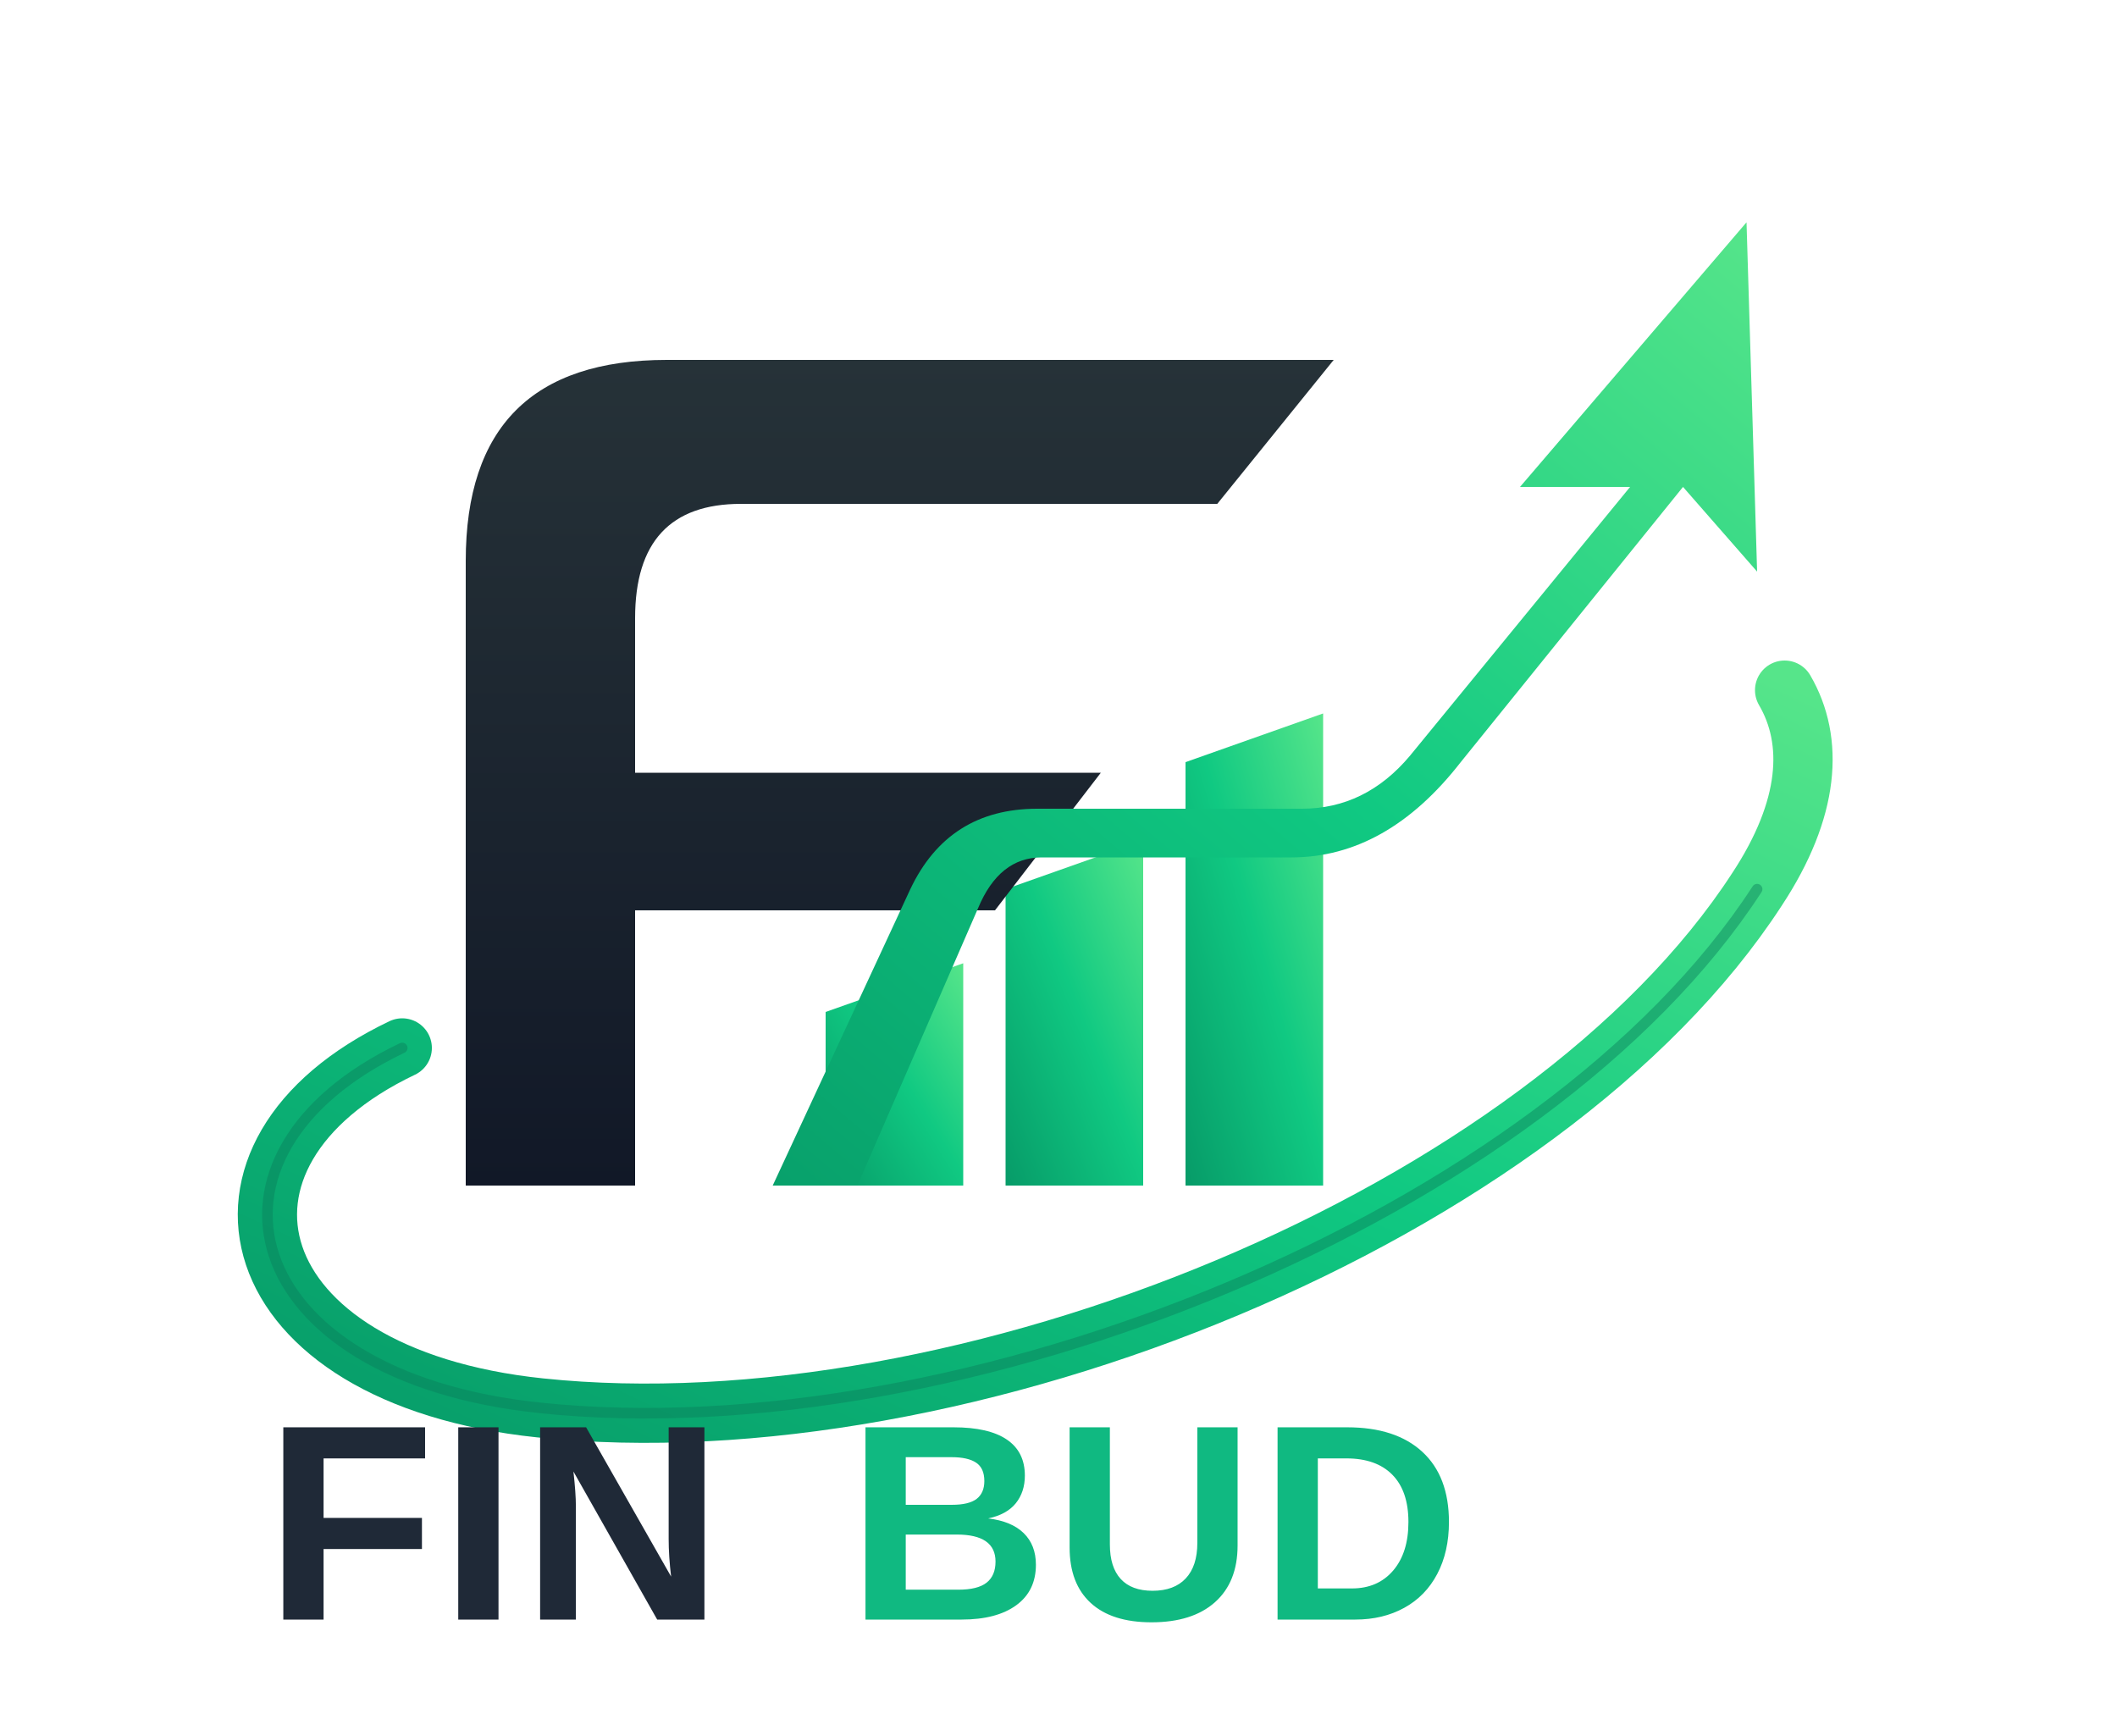
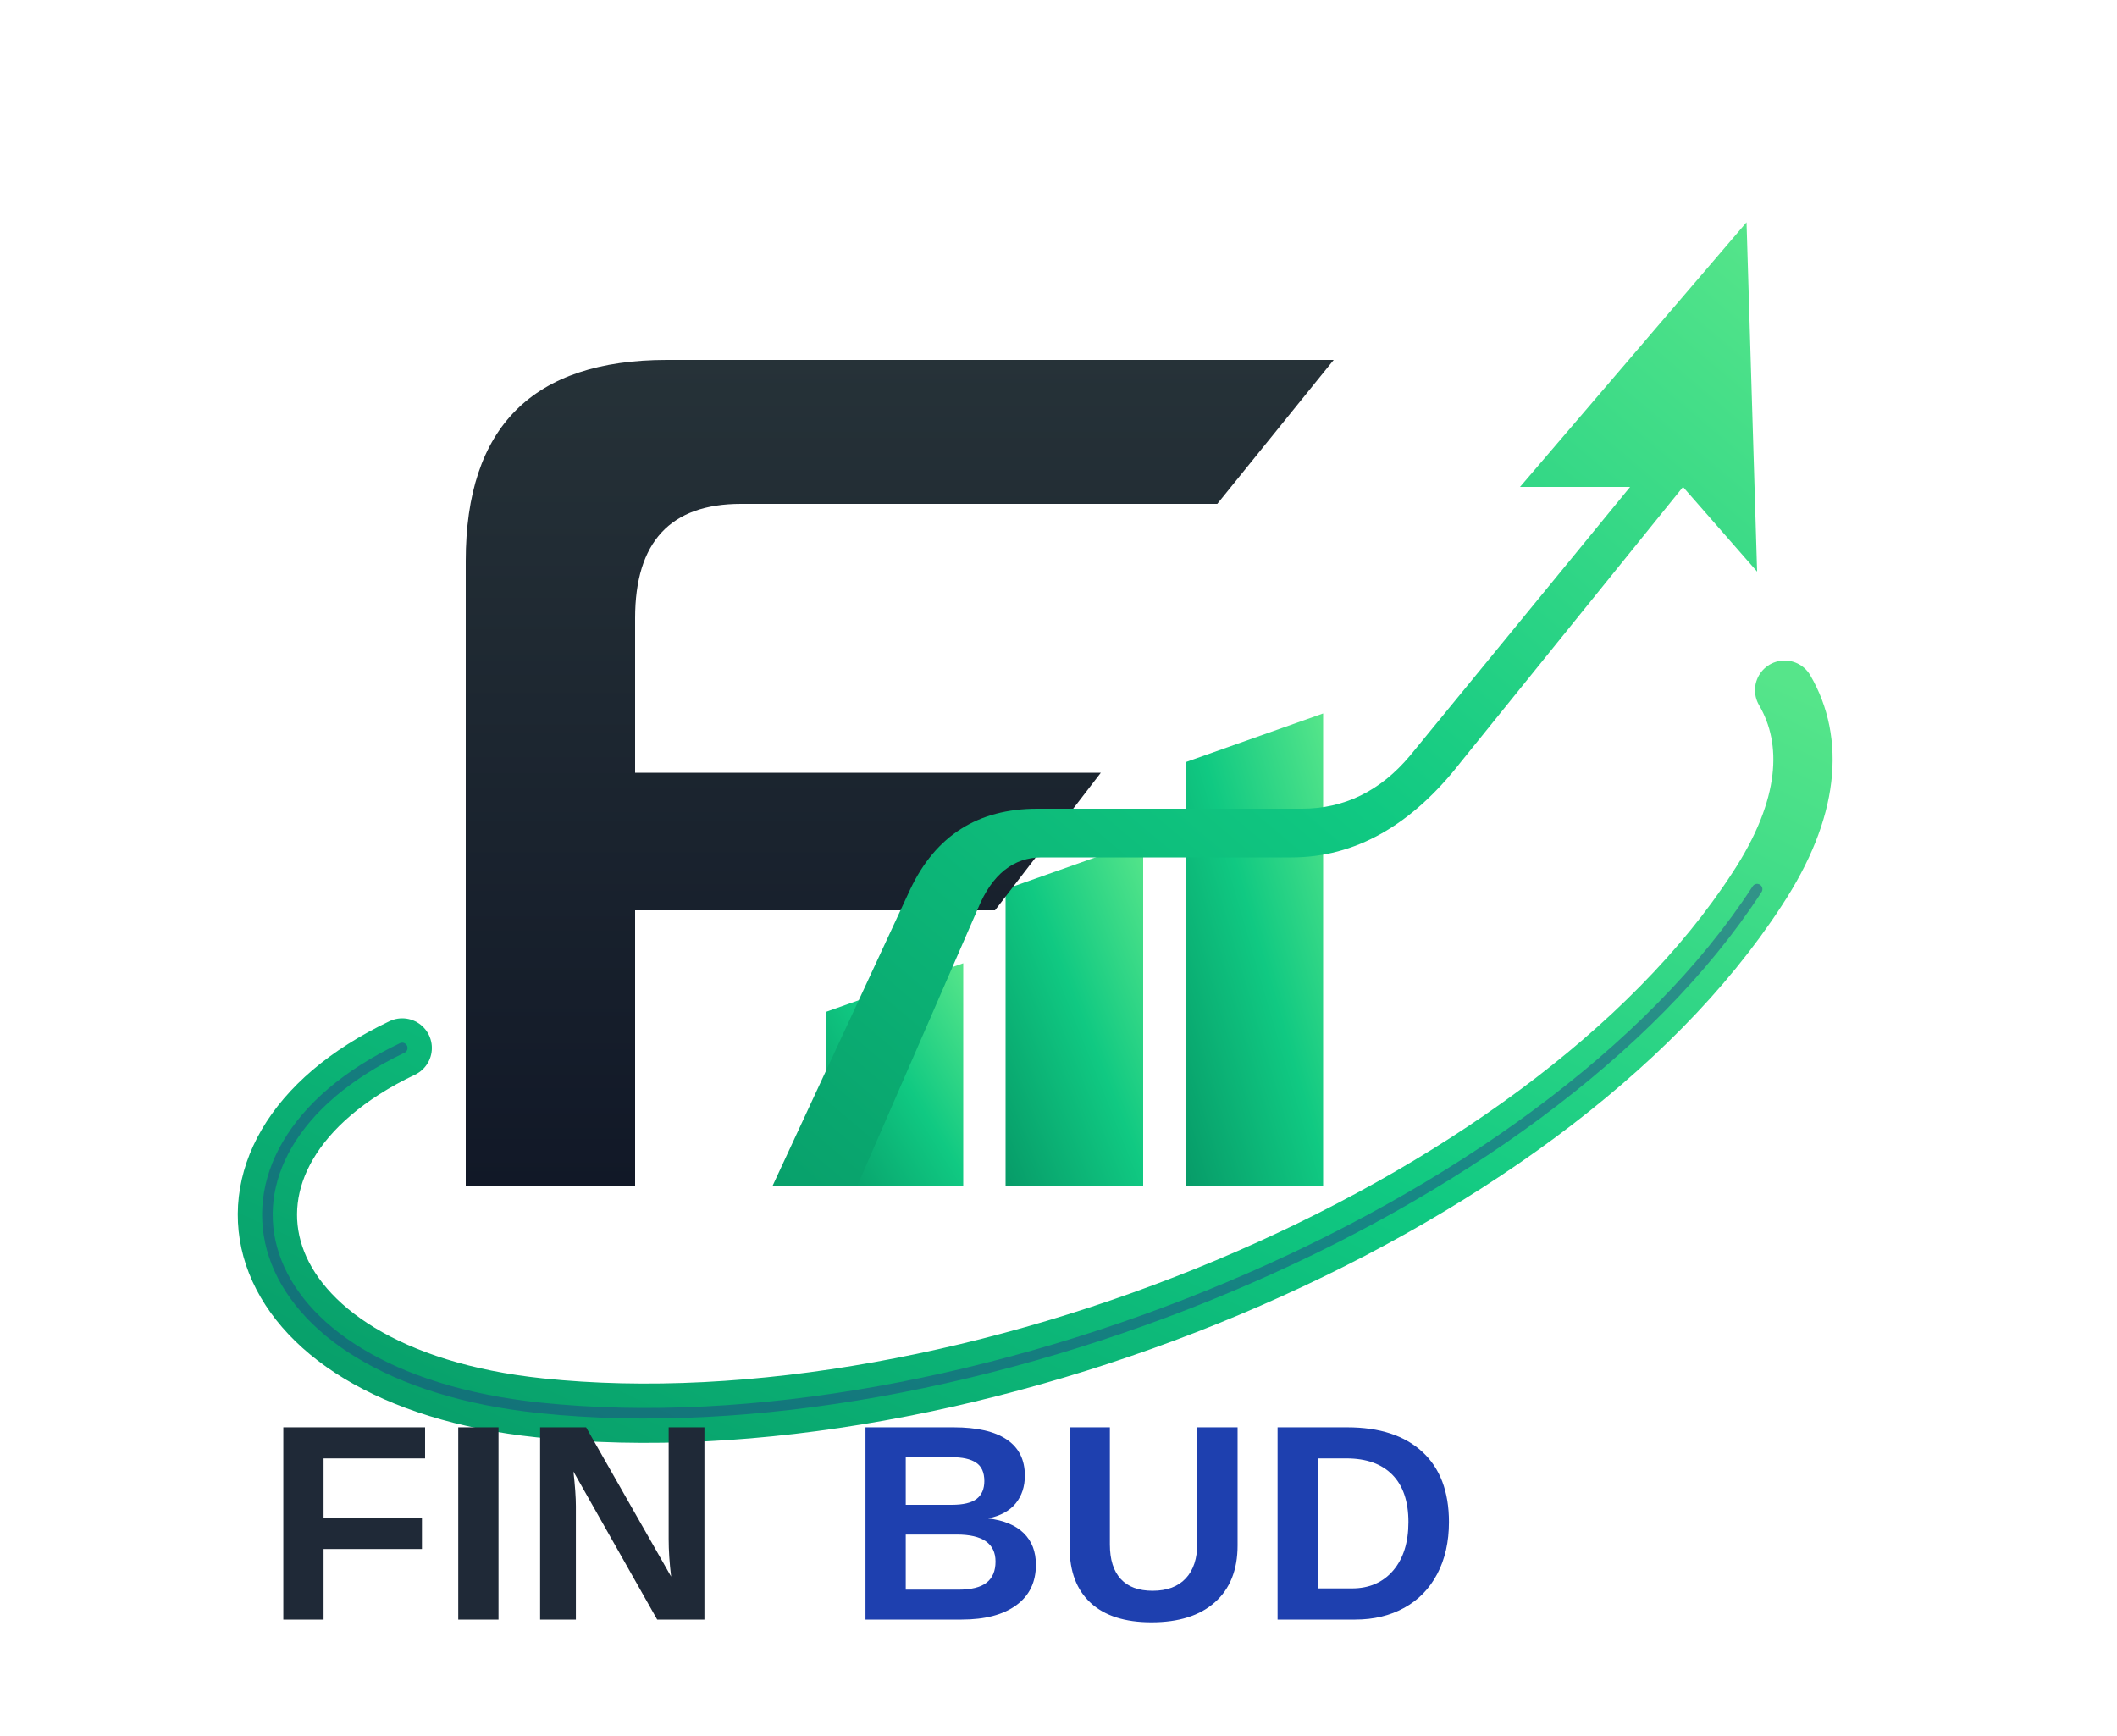
<svg xmlns="http://www.w3.org/2000/svg" viewBox="0 0 1000 820" role="img" aria-labelledby="title desc">
  <defs>
    <linearGradient id="green" x1="0" y1="1" x2="1" y2="0">
      <stop offset="0" stop-color="#079B68" />
      <stop offset=".52" stop-color="#10C982" />
      <stop offset="1" stop-color="#56E58A" />
    </linearGradient>
    <linearGradient id="dark" x1="0" y1="0" x2="0" y2="1">
      <stop offset="0" stop-color="#263238" />
      <stop offset="1" stop-color="#111827" />
    </linearGradient>
  </defs>
  <g transform="translate(0,0)">
    <path d="M390 560 L390 478 L455 455 L455 560 Z" fill="url(#green)" />
    <path d="M475 560 L475 420 L540 397 L540 560 Z" fill="url(#green)" />
    <path d="M560 560 L560 360 L625 337 L625 560 Z" fill="url(#green)" />
    <path d="M220 560 L220 265 Q220 170 315 170 L630 170 L575 238 L350 238 Q300 238 300 292 L300 365 L520 365 L470 430 L300 430 L300 560 Z" fill="url(#dark)" />
    <path d="M300 560 L365 560 L430 420 Q448 382 490 382 L615 382 Q645 382 666 357 L770 230 L718 230 L825 105 L830 270 L795 230 L690 360 Q655 405 610 405 L492 405 Q472 405 462 429 L405 560 Z" fill="url(#green)" />
    <path d="M190 495 C85 545 112 650 255 665 C455 686 730 574 830 420 C855 382 857 350 843 326" fill="none" stroke="url(#green)" stroke-width="28" stroke-linecap="round" />
-     <path d="M190 495 C85 545 112 650 255 665 C455 686 730 574 830 420" fill="none" stroke="#087F5B" stroke-width="5" stroke-linecap="round" opacity=".45" />
+     <path d="M190 495 C85 545 112 650 255 665 C455 686 730 574 830 420" fill="none" stroke="#1E3A8A" stroke-width="5" stroke-linecap="round" opacity=".45" />
  </g>
  <g font-family="Arial, Helvetica, sans-serif" font-weight="800" font-size="132" letter-spacing="2">
    <text x="125" y="765" fill="#1F2937">FIN</text>
-     <text x="400" y="765" fill="#10B981">BUD</text>
+     <text x="400" y="765" fill="#1E40AF">BUD</text>
  </g>
</svg>
